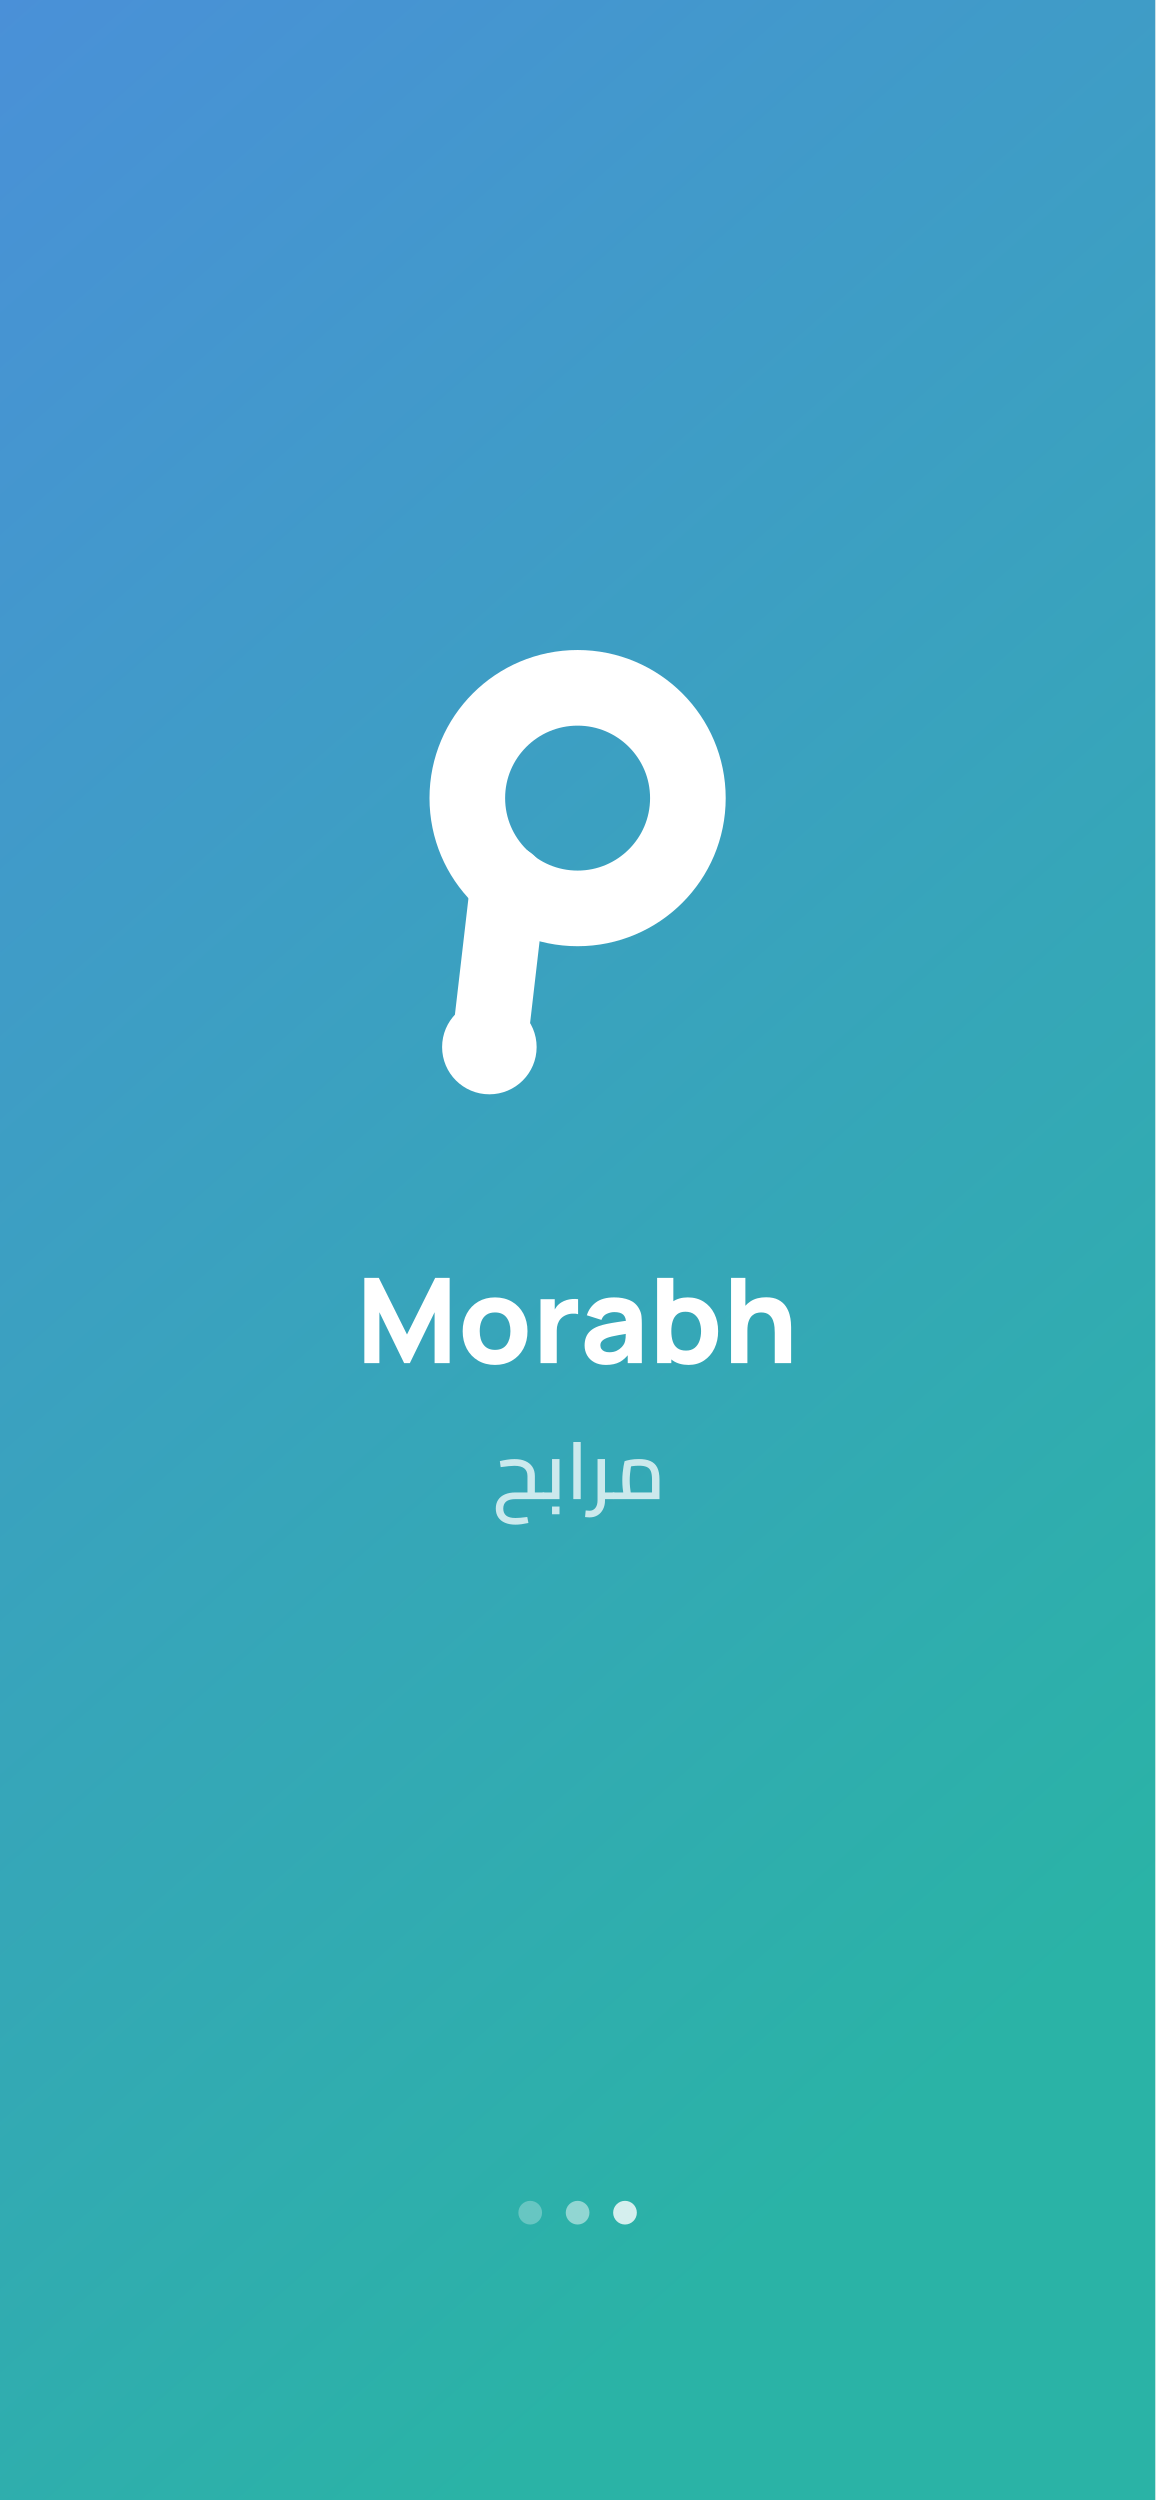
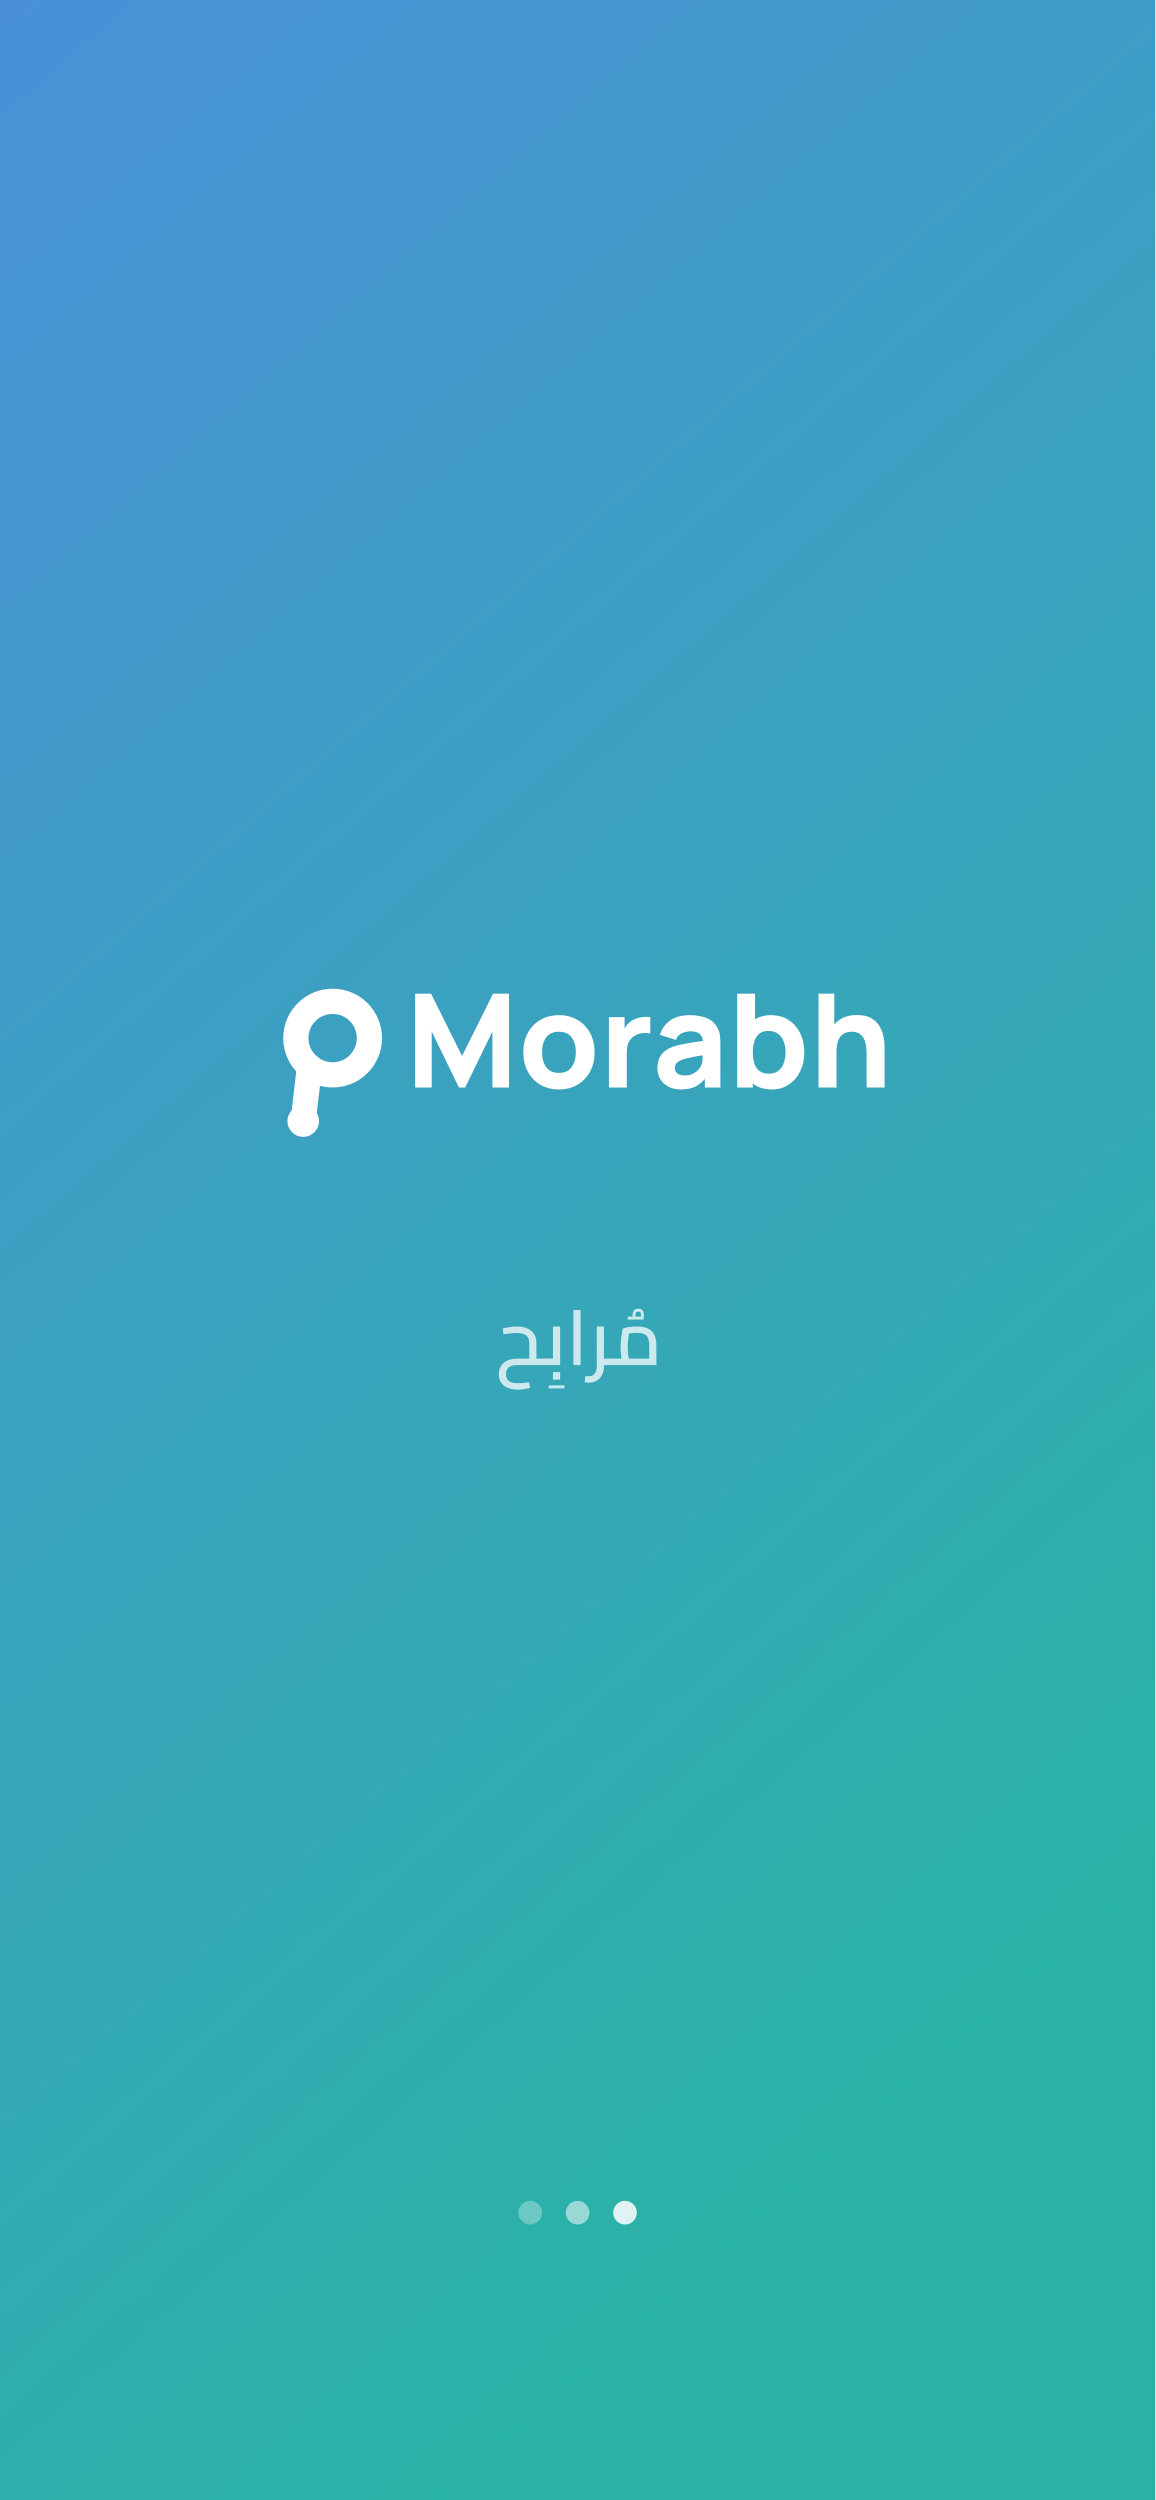
<svg xmlns="http://www.w3.org/2000/svg" viewBox="0 0 390 844" width="390" height="844">
  <defs>
    <linearGradient id="bg" x1="0" y1="0" x2="0.4" y2="1">
      <stop offset="0" stop-color="#4A90D8" />
      <stop offset="1" stop-color="#2AB3A6" />
    </linearGradient>
  </defs>
  <rect width="390" height="844" fill="url(#bg)" />
-   <g transform="translate(48.19 168.38) scale(0.53191)">
+   <g transform="translate(63.34 316.76) scale(0.17738)">
    <g fill="none" stroke="#FFFFFF" stroke-width="48" stroke-linecap="round">
      <circle cx="276" cy="190" r="70" />
      <path d="M 232 244 L 222 330" />
    </g>
    <circle cx="220" cy="348" r="30" fill="#FFFFFF" />
  </g>
-   <g transform="translate(120.2 460.2)">
-     <path d="M2.8 0.0V-28.8H7.68L17.2 -9.68L26.72 -28.8H31.6V0.0H26.52V-17.2L18.16 0.0H16.24L7.88 -17.2V0.0Z" fill="#FFFFFF" />
-     <path d="M46.92 0.6Q43.66 0.6 41.2 -0.86Q38.74 -2.32 37.37 -4.89Q36.0 -7.46 36.0 -10.8Q36.0 -14.18 37.4 -16.75Q38.8 -19.32 41.26 -20.76Q43.72 -22.2 46.92 -22.2Q50.18 -22.2 52.65 -20.74Q55.12 -19.28 56.5 -16.71Q57.88 -14.14 57.88 -10.8Q57.88 -7.44 56.49 -4.87Q55.1 -2.3 52.63 -0.85Q50.16 0.6 46.92 0.6ZM46.92 -4.48Q49.54 -4.48 50.83 -6.25Q52.12 -8.02 52.12 -10.8Q52.12 -13.68 50.81 -15.4Q49.5 -17.12 46.92 -17.12Q45.14 -17.12 44.0 -16.32Q42.86 -15.52 42.31 -14.1Q41.76 -12.68 41.76 -10.8Q41.76 -7.9 43.07 -6.19Q44.38 -4.48 46.92 -4.48Z" fill="#FFFFFF" />
-     <path d="M62.28 0.0V-21.6H67.08V-16.32L66.56 -17.0Q66.98 -18.12 67.68 -19.04Q68.38 -19.96 69.4 -20.56Q70.18 -21.04 71.1 -21.31Q72.02 -21.58 73.0 -21.65Q73.98 -21.72 74.96 -21.6V-16.52Q74.06 -16.8 72.87 -16.71Q71.68 -16.62 70.72 -16.16Q69.76 -15.72 69.1 -14.99Q68.44 -14.26 68.1 -13.27Q67.76 -12.28 67.76 -11.04V0.0Z" fill="#FFFFFF" />
-     <path d="M84.36 0.6Q82.04 0.6 80.43 -0.29Q78.82 -1.18 77.99 -2.67Q77.16 -4.16 77.16 -5.96Q77.16 -7.46 77.62 -8.7Q78.08 -9.94 79.11 -10.89Q80.14 -11.84 81.88 -12.48Q83.08 -12.92 84.74 -13.26Q86.4 -13.6 88.5 -13.91Q90.6 -14.22 93.12 -14.6L91.16 -13.52Q91.16 -15.44 90.24 -16.34Q89.32 -17.24 87.16 -17.24Q85.96 -17.24 84.66 -16.66Q83.36 -16.08 82.84 -14.6L77.92 -16.16Q78.74 -18.84 81.0 -20.52Q83.26 -22.2 87.16 -22.2Q90.02 -22.2 92.24 -21.32Q94.46 -20.44 95.6 -18.28Q96.24 -17.08 96.36 -15.88Q96.48 -14.68 96.48 -13.2V0.0H91.72V-4.44L92.4 -3.52Q90.82 -1.34 88.99 -0.37Q87.16 0.6 84.36 0.6ZM85.52 -3.68Q87.02 -3.68 88.05 -4.21Q89.08 -4.74 89.69 -5.42Q90.3 -6.1 90.52 -6.56Q90.94 -7.44 91.01 -8.61Q91.08 -9.78 91.08 -10.56L92.68 -10.16Q90.26 -9.76 88.76 -9.49Q87.26 -9.22 86.34 -9.0Q85.42 -8.78 84.72 -8.52Q83.92 -8.2 83.43 -7.83Q82.94 -7.46 82.71 -7.02Q82.48 -6.58 82.48 -6.04Q82.48 -5.3 82.85 -4.77Q83.22 -4.24 83.9 -3.96Q84.58 -3.68 85.52 -3.68Z" fill="#FFFFFF" />
-     <path d="M112.28 0.6Q109.06 0.6 106.9 -0.9Q104.74 -2.4 103.65 -4.98Q102.56 -7.56 102.56 -10.8Q102.56 -14.04 103.64 -16.62Q104.72 -19.2 106.82 -20.7Q108.92 -22.2 112.0 -22.2Q115.1 -22.2 117.4 -20.72Q119.7 -19.24 120.97 -16.67Q122.24 -14.1 122.24 -10.8Q122.24 -7.56 120.99 -4.98Q119.74 -2.4 117.5 -0.9Q115.26 0.6 112.28 0.6ZM101.64 0.0V-28.8H107.12V-14.8H106.44V0.0ZM111.4 -4.24Q113.16 -4.24 114.28 -5.12Q115.4 -6.0 115.94 -7.49Q116.48 -8.98 116.48 -10.8Q116.48 -12.6 115.92 -14.09Q115.36 -15.58 114.19 -16.47Q113.02 -17.36 111.2 -17.36Q109.5 -17.36 108.45 -16.54Q107.4 -15.72 106.92 -14.24Q106.44 -12.76 106.44 -10.8Q106.44 -8.84 106.92 -7.36Q107.4 -5.88 108.49 -5.06Q109.58 -4.24 111.4 -4.24Z" fill="#FFFFFF" />
-     <path d="M141.36 0.0V-10.2Q141.36 -10.94 141.28 -12.09Q141.2 -13.24 140.78 -14.4Q140.36 -15.56 139.41 -16.34Q138.46 -17.12 136.72 -17.12Q136.02 -17.12 135.22 -16.9Q134.42 -16.68 133.72 -16.05Q133.02 -15.42 132.57 -14.2Q132.12 -12.98 132.12 -10.96L129.0 -12.44Q129.0 -15.0 130.04 -17.24Q131.08 -19.48 133.17 -20.86Q135.26 -22.24 138.44 -22.24Q140.98 -22.24 142.58 -21.38Q144.18 -20.52 145.07 -19.2Q145.96 -17.88 146.34 -16.45Q146.72 -15.02 146.8 -13.84Q146.88 -12.66 146.88 -12.12V0.0ZM126.6 0.0V-28.8H131.44V-14.0H132.12V0.0Z" fill="#FFFFFF" />
+   <g transform="translate(137.07 367.14)">
+     <path d="M3.08 0.0V-31.68H8.448L18.92 -10.648L29.392 -31.68H34.76V0.0H29.172V-18.92L19.976 0.0H17.864L8.668 -18.92V0.0Z" fill="#FFFFFF" />
+     <path d="M51.612 0.66Q48.026 0.66 45.32 -0.946Q42.614 -2.552 41.107 -5.379Q39.6 -8.206 39.6 -11.88Q39.6 -15.598 41.14 -18.425Q42.68 -21.252 45.386 -22.836Q48.092 -24.42 51.612 -24.42Q55.198 -24.42 57.915 -22.814Q60.632 -21.208 62.15 -18.381Q63.668 -15.554 63.668 -11.88Q63.668 -8.184 62.139 -5.357Q60.61 -2.53 57.893 -0.935Q55.176 0.66 51.612 0.66ZM51.612 -4.928Q54.494 -4.928 55.913 -6.875Q57.332 -8.822 57.332 -11.88Q57.332 -15.048 55.891 -16.94Q54.45 -18.832 51.612 -18.832Q49.654 -18.832 48.4 -17.952Q47.146 -17.072 46.541 -15.51Q45.936 -13.948 45.936 -11.88Q45.936 -8.69 47.377 -6.809Q48.818 -4.928 51.612 -4.928Z" fill="#FFFFFF" />
+     <path d="M68.508 0.0V-23.76H73.788V-17.952L73.216 -18.7Q73.678 -19.932 74.448 -20.944Q75.218 -21.956 76.34 -22.616Q77.198 -23.144 78.21 -23.441Q79.222 -23.738 80.3 -23.815Q81.378 -23.892 82.456 -23.76V-18.172Q81.466 -18.48 80.157 -18.381Q78.848 -18.282 77.792 -17.776Q76.736 -17.292 76.01 -16.489Q75.284 -15.686 74.91 -14.597Q74.536 -13.508 74.536 -12.144V0.0Z" fill="#FFFFFF" />
+     <path d="M92.796 0.66Q90.244 0.66 88.473 -0.319Q86.702 -1.298 85.789 -2.937Q84.876 -4.576 84.876 -6.556Q84.876 -8.206 85.382 -9.57Q85.888 -10.934 87.021 -11.979Q88.154 -13.024 90.068 -13.728Q91.388 -14.212 93.214 -14.586Q95.04 -14.96 97.35 -15.301Q99.66 -15.642 102.432 -16.06L100.276 -14.872Q100.276 -16.984 99.264 -17.974Q98.252 -18.964 95.876 -18.964Q94.556 -18.964 93.126 -18.326Q91.696 -17.688 91.124 -16.06L85.712 -17.776Q86.614 -20.724 89.1 -22.572Q91.586 -24.42 95.876 -24.42Q99.022 -24.42 101.464 -23.452Q103.906 -22.484 105.16 -20.108Q105.864 -18.788 105.996 -17.468Q106.128 -16.148 106.128 -14.52V0.0H100.892V-4.884L101.64 -3.872Q99.902 -1.474 97.889 -0.407Q95.876 0.66 92.796 0.66ZM94.072 -4.048Q95.722 -4.048 96.855 -4.631Q97.988 -5.214 98.659 -5.962Q99.33 -6.71 99.572 -7.216Q100.034 -8.184 100.111 -9.471Q100.188 -10.758 100.188 -11.616L101.948 -11.176Q99.286 -10.736 97.636 -10.439Q95.986 -10.142 94.974 -9.9Q93.962 -9.658 93.192 -9.372Q92.312 -9.02 91.773 -8.613Q91.234 -8.206 90.981 -7.722Q90.728 -7.238 90.728 -6.644Q90.728 -5.83 91.135 -5.247Q91.542 -4.664 92.29 -4.356Q93.038 -4.048 94.072 -4.048Z" fill="#FFFFFF" />
+     <path d="M123.508 0.66Q119.966 0.66 117.59 -0.99Q115.214 -2.64 114.015 -5.478Q112.816 -8.316 112.816 -11.88Q112.816 -15.444 114.004 -18.282Q115.192 -21.12 117.502 -22.77Q119.812 -24.42 123.2 -24.42Q126.61 -24.42 129.14 -22.792Q131.67 -21.164 133.067 -18.337Q134.464 -15.51 134.464 -11.88Q134.464 -8.316 133.089 -5.478Q131.714 -2.64 129.25 -0.99Q126.786 0.66 123.508 0.66ZM111.804 0.0V-31.68H117.832V-16.28H117.084V0.0ZM122.54 -4.664Q124.476 -4.664 125.708 -5.632Q126.94 -6.6 127.534 -8.239Q128.128 -9.878 128.128 -11.88Q128.128 -13.86 127.512 -15.499Q126.896 -17.138 125.609 -18.117Q124.322 -19.096 122.32 -19.096Q120.45 -19.096 119.295 -18.194Q118.14 -17.292 117.612 -15.664Q117.084 -14.036 117.084 -11.88Q117.084 -9.724 117.612 -8.096Q118.14 -6.468 119.339 -5.566Q120.538 -4.664 122.54 -4.664Z" fill="#FFFFFF" />
+     <path d="M155.496 0.0V-11.22Q155.496 -12.034 155.408 -13.299Q155.32 -14.564 154.858 -15.84Q154.396 -17.116 153.351 -17.974Q152.306 -18.832 150.392 -18.832Q149.622 -18.832 148.742 -18.59Q147.862 -18.348 147.092 -17.655Q146.322 -16.962 145.827 -15.62Q145.332 -14.278 145.332 -12.056L141.9 -13.684Q141.9 -16.5 143.044 -18.964Q144.188 -21.428 146.487 -22.946Q148.786 -24.464 152.284 -24.464Q155.078 -24.464 156.838 -23.518Q158.598 -22.572 159.577 -21.12Q160.556 -19.668 160.974 -18.095Q161.392 -16.522 161.48 -15.224Q161.568 -13.926 161.568 -13.332V0.0ZM139.26 0.0V-31.68H144.584V-15.4H145.332V0.0Z" fill="#FFFFFF" />
  </g>
-   <g opacity="0.75" transform="translate(166.3 506.1)">
-     <path d="M14.27 0.0V-2.25H17.166V0.0ZM11.71 6.034 12.091 8.062Q10.833 8.329 9.759 8.477Q8.686 8.626 7.721 8.626Q5.69 8.626 4.19 7.991Q2.69 7.357 1.885 6.128Q1.08 4.898 1.08 3.176Q1.08 1.451 1.885 0.235Q2.69 -0.981 4.19 -1.615Q5.69 -2.25 7.745 -2.25H11.773V0.0H7.745Q5.589 0.0 4.595 0.809Q3.601 1.619 3.601 3.2Q3.601 4.758 4.595 5.567Q5.589 6.376 7.721 6.376Q8.39 6.376 9.356 6.296Q10.323 6.217 11.71 6.034ZM2.726 -10.798 2.454 -12.831Q3.59 -13.109 4.896 -13.312Q6.201 -13.514 7.432 -13.514Q9.53 -13.514 11.059 -12.843Q12.589 -12.171 13.43 -10.897Q14.27 -9.622 14.27 -7.793V0.0H11.773V-7.793Q11.773 -9.508 10.69 -10.374Q9.608 -11.24 7.384 -11.24Q6.696 -11.24 5.427 -11.124Q4.158 -11.009 2.726 -10.798ZM17.166 0.0V-2.25Q17.326 -2.25 17.432 -2.171Q17.539 -2.092 17.594 -1.948Q17.65 -1.804 17.678 -1.598Q17.706 -1.393 17.706 -1.137Q17.706 -0.881 17.678 -0.664Q17.65 -0.446 17.594 -0.302Q17.539 -0.158 17.432 -0.079Q17.326 0.0 17.166 0.0Z" fill="#FFFFFF" />
-     <path d="M17.172 0.0V-2.25H21.353L20.068 -1.202V-13.514H22.589V0.0ZM17.172 0.0Q17.013 0.0 16.906 -0.079Q16.8 -0.158 16.744 -0.302Q16.689 -0.446 16.66 -0.664Q16.632 -0.881 16.632 -1.137Q16.632 -1.485 16.675 -1.726Q16.719 -1.967 16.84 -2.108Q16.962 -2.25 17.172 -2.25ZM20.065 5.105V2.495H22.592V5.105Z" fill="#FFFFFF" />
-     <path d="M27.251 0.0V-19.282H29.749V0.0Z" fill="#FFFFFF" />
-     <path d="M37.383 0.0V-2.25H40.847V0.0ZM32.748 6.172Q32.403 6.172 32.006 6.133Q31.609 6.094 31.214 6.064L31.431 3.825Q31.823 3.85 32.164 3.886Q32.505 3.922 32.737 3.922Q33.949 3.922 34.689 2.999Q35.43 2.076 35.43 0.423V-13.514H37.951V0.423Q37.951 2.125 37.287 3.428Q36.622 4.732 35.456 5.452Q34.289 6.172 32.748 6.172ZM40.847 0.0V-2.25Q41.006 -2.25 41.113 -2.171Q41.219 -2.092 41.275 -1.948Q41.33 -1.804 41.359 -1.598Q41.387 -1.393 41.387 -1.137Q41.387 -0.881 41.359 -0.664Q41.33 -0.446 41.275 -0.302Q41.219 -0.158 41.113 -0.079Q41.006 0.0 40.847 0.0Z" fill="#FFFFFF" />
-     <path d="M40.848 -0.0V-2.25H55.41L53.821 -1.063V-6.638Q53.821 -8.411 53.419 -9.419Q53.016 -10.426 52.045 -10.852Q51.074 -11.279 49.397 -11.279Q48.269 -11.279 47.164 -11.121Q46.059 -10.963 45.441 -10.699L46.98 -12.217Q46.818 -11.58 46.659 -10.605Q46.5 -9.629 46.395 -8.514Q46.29 -7.398 46.29 -6.295Q46.29 -5.191 46.393 -4.107Q46.497 -3.023 46.629 -2.22Q46.761 -1.417 46.84 -1.104L44.446 -0.429Q44.335 -0.792 44.184 -1.656Q44.033 -2.52 43.913 -3.726Q43.793 -4.933 43.793 -6.295Q43.793 -7.621 43.915 -8.877Q44.038 -10.132 44.217 -11.157Q44.395 -12.181 44.557 -12.799Q45.162 -13.042 46.481 -13.285Q47.8 -13.528 49.397 -13.528Q51.705 -13.528 53.255 -12.853Q54.804 -12.178 55.573 -10.676Q56.342 -9.173 56.342 -6.629V0.0ZM40.851 0.0Q40.692 -0.0 40.585 -0.079Q40.479 -0.158 40.423 -0.302Q40.368 -0.446 40.339 -0.664Q40.311 -0.881 40.311 -1.137Q40.311 -1.485 40.354 -1.726Q40.398 -1.967 40.519 -2.108Q40.641 -2.25 40.851 -2.25Z" fill="#FFFFFF" />
+   <g opacity="0.75" transform="translate(167.35 460.84)">
+     <path d="M13.742 0.0V-2.166H16.531V0.0ZM11.276 5.81 11.643 7.763Q10.432 8.02 9.398 8.163Q8.364 8.306 7.435 8.306Q5.479 8.306 4.035 7.695Q2.59 7.084 1.815 5.901Q1.04 4.717 1.04 3.058Q1.04 1.397 1.815 0.226Q2.59 -0.944 4.035 -1.555Q5.479 -2.166 7.458 -2.166H11.337V0.0H7.458Q5.382 0.0 4.425 0.779Q3.468 1.559 3.468 3.082Q3.468 4.581 4.425 5.361Q5.382 6.14 7.435 6.14Q8.079 6.14 9.01 6.063Q9.94 5.987 11.276 5.81ZM2.625 -10.398 2.363 -12.355Q3.457 -12.624 4.714 -12.819Q5.972 -13.014 7.157 -13.014Q9.177 -13.014 10.65 -12.367Q12.123 -11.72 12.932 -10.493Q13.742 -9.265 13.742 -7.504V0.0H11.337V-7.504Q11.337 -9.156 10.295 -9.99Q9.252 -10.824 7.11 -10.824Q6.448 -10.824 5.226 -10.712Q4.004 -10.601 2.625 -10.398ZM16.531 0.0V-2.166Q16.684 -2.166 16.787 -2.091Q16.889 -2.015 16.943 -1.876Q16.996 -1.737 17.023 -1.539Q17.051 -1.341 17.051 -1.095Q17.051 -0.849 17.023 -0.639Q16.996 -0.43 16.943 -0.291Q16.889 -0.152 16.787 -0.076Q16.684 0.0 16.531 0.0Z" fill="#FFFFFF" />
+     <path d="M17.888 7.881V6.879H23.188V7.881Z" fill="#FFFFFF" />
+     <path d="M16.536 0.0V-2.166H20.562L19.325 -1.158V-13.014H21.753V0.0ZM16.536 0.0Q16.383 0.0 16.28 -0.076Q16.177 -0.152 16.124 -0.291Q16.071 -0.43 16.043 -0.639Q16.016 -0.849 16.016 -1.095Q16.016 -1.43 16.058 -1.662Q16.099 -1.894 16.216 -2.03Q16.333 -2.166 16.536 -2.166ZM19.322 4.916V2.403H21.755V4.916Z" fill="#FFFFFF" />
+     <path d="M26.242 0.0V-18.568H28.647V0.0Z" fill="#FFFFFF" />
+     <path d="M35.998 0.0V-2.166H39.334V0.0ZM31.535 5.943Q31.203 5.943 30.82 5.906Q30.438 5.868 30.058 5.839L30.267 3.684Q30.645 3.707 30.973 3.742Q31.301 3.777 31.524 3.777Q32.692 3.777 33.405 2.888Q34.118 1.999 34.118 0.408V-13.014H36.545V0.408Q36.545 2.046 35.906 3.301Q35.266 4.557 34.142 5.25Q33.019 5.943 31.535 5.943ZM39.334 0.0V-2.166Q39.488 -2.166 39.59 -2.091Q39.693 -2.015 39.746 -1.876Q39.8 -1.737 39.827 -1.539Q39.854 -1.341 39.854 -1.095Q39.854 -0.849 39.827 -0.639Q39.8 -0.43 39.746 -0.291Q39.693 -0.152 39.59 -0.076Q39.488 0.0 39.334 0.0Z" fill="#FFFFFF" />
+     <path d="M46.384 -15.354Q46.03 -17 46.409 -18.012Q46.788 -19.024 48.111 -19.024Q49.002 -19.024 49.46 -18.564Q49.919 -18.104 50.013 -17.281Q50.106 -16.458 49.864 -15.354L48.888 -15.549Q49.183 -16.937 48.975 -17.48Q48.767 -18.022 48.111 -18.022Q47.456 -18.022 47.259 -17.481Q47.063 -16.94 47.36 -15.575ZM44.561 -15.354V-16.355H49.864V-15.354Z" fill="#FFFFFF" />
+     <path d="M39.335 -0.0V-2.166H53.357L51.827 -1.024V-6.392Q51.827 -8.1 51.44 -9.07Q51.053 -10.04 50.118 -10.45Q49.182 -10.861 47.568 -10.861Q46.481 -10.861 45.417 -10.709Q44.353 -10.557 43.758 -10.303L45.24 -11.764Q45.084 -11.151 44.931 -10.212Q44.778 -9.272 44.677 -8.198Q44.575 -7.124 44.575 -6.062Q44.575 -4.999 44.675 -3.955Q44.775 -2.911 44.902 -2.138Q45.03 -1.364 45.105 -1.063L42.8 -0.413Q42.693 -0.762 42.548 -1.594Q42.402 -2.426 42.286 -3.588Q42.171 -4.75 42.171 -6.062Q42.171 -7.339 42.289 -8.548Q42.407 -9.757 42.579 -10.743Q42.751 -11.73 42.907 -12.325Q43.49 -12.559 44.76 -12.793Q46.03 -13.027 47.568 -13.027Q49.79 -13.027 51.282 -12.377Q52.775 -11.727 53.515 -10.28Q54.255 -8.833 54.255 -6.384V0.0ZM39.338 0.0Q39.185 -0.0 39.082 -0.076Q38.979 -0.152 38.926 -0.291Q38.873 -0.43 38.845 -0.639Q38.818 -0.849 38.818 -1.095Q38.818 -1.43 38.86 -1.662Q38.901 -1.894 39.018 -2.03Q39.135 -2.166 39.338 -2.166Z" fill="#FFFFFF" />
  </g>
-   <circle cx="179" cy="747" r="4" fill="#FFFFFF" opacity="0.28" />
-   <circle cx="195" cy="747" r="4" fill="#FFFFFF" opacity="0.48" />
-   <circle cx="211" cy="747" r="4" fill="#FFFFFF" opacity="0.80" />
+   <circle cx="179" cy="747" r="4" fill="#FFFFFF" opacity="0.30" />
+   <circle cx="195" cy="747" r="4" fill="#FFFFFF" opacity="0.51" />
+   <circle cx="211" cy="747" r="4" fill="#FFFFFF" opacity="0.85" />
</svg>
